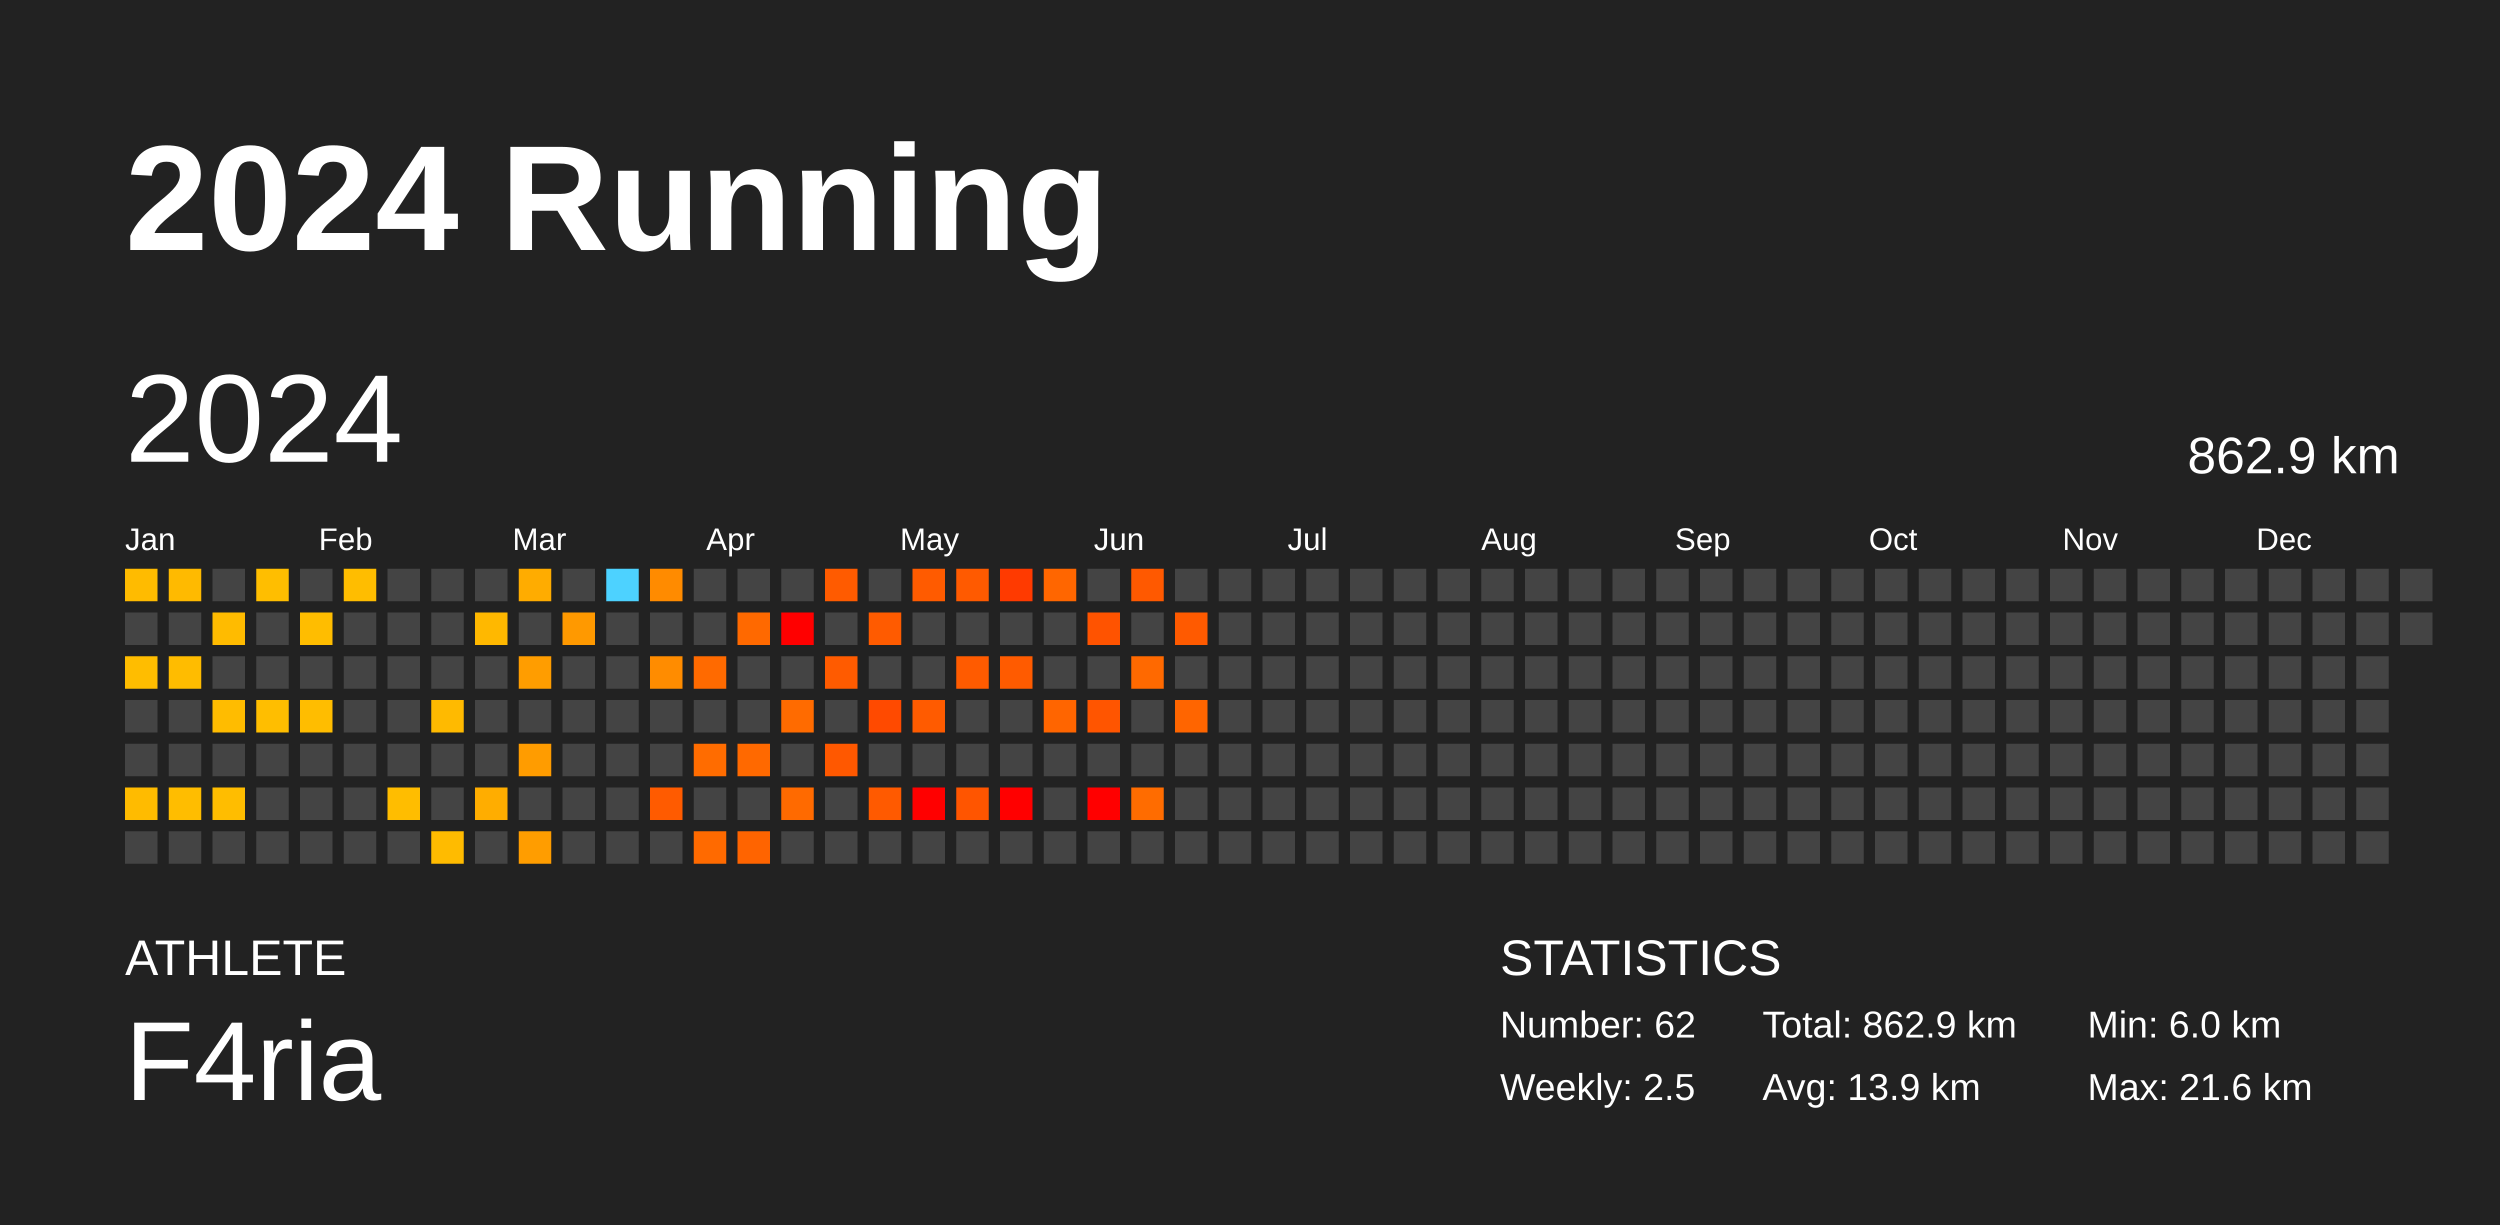
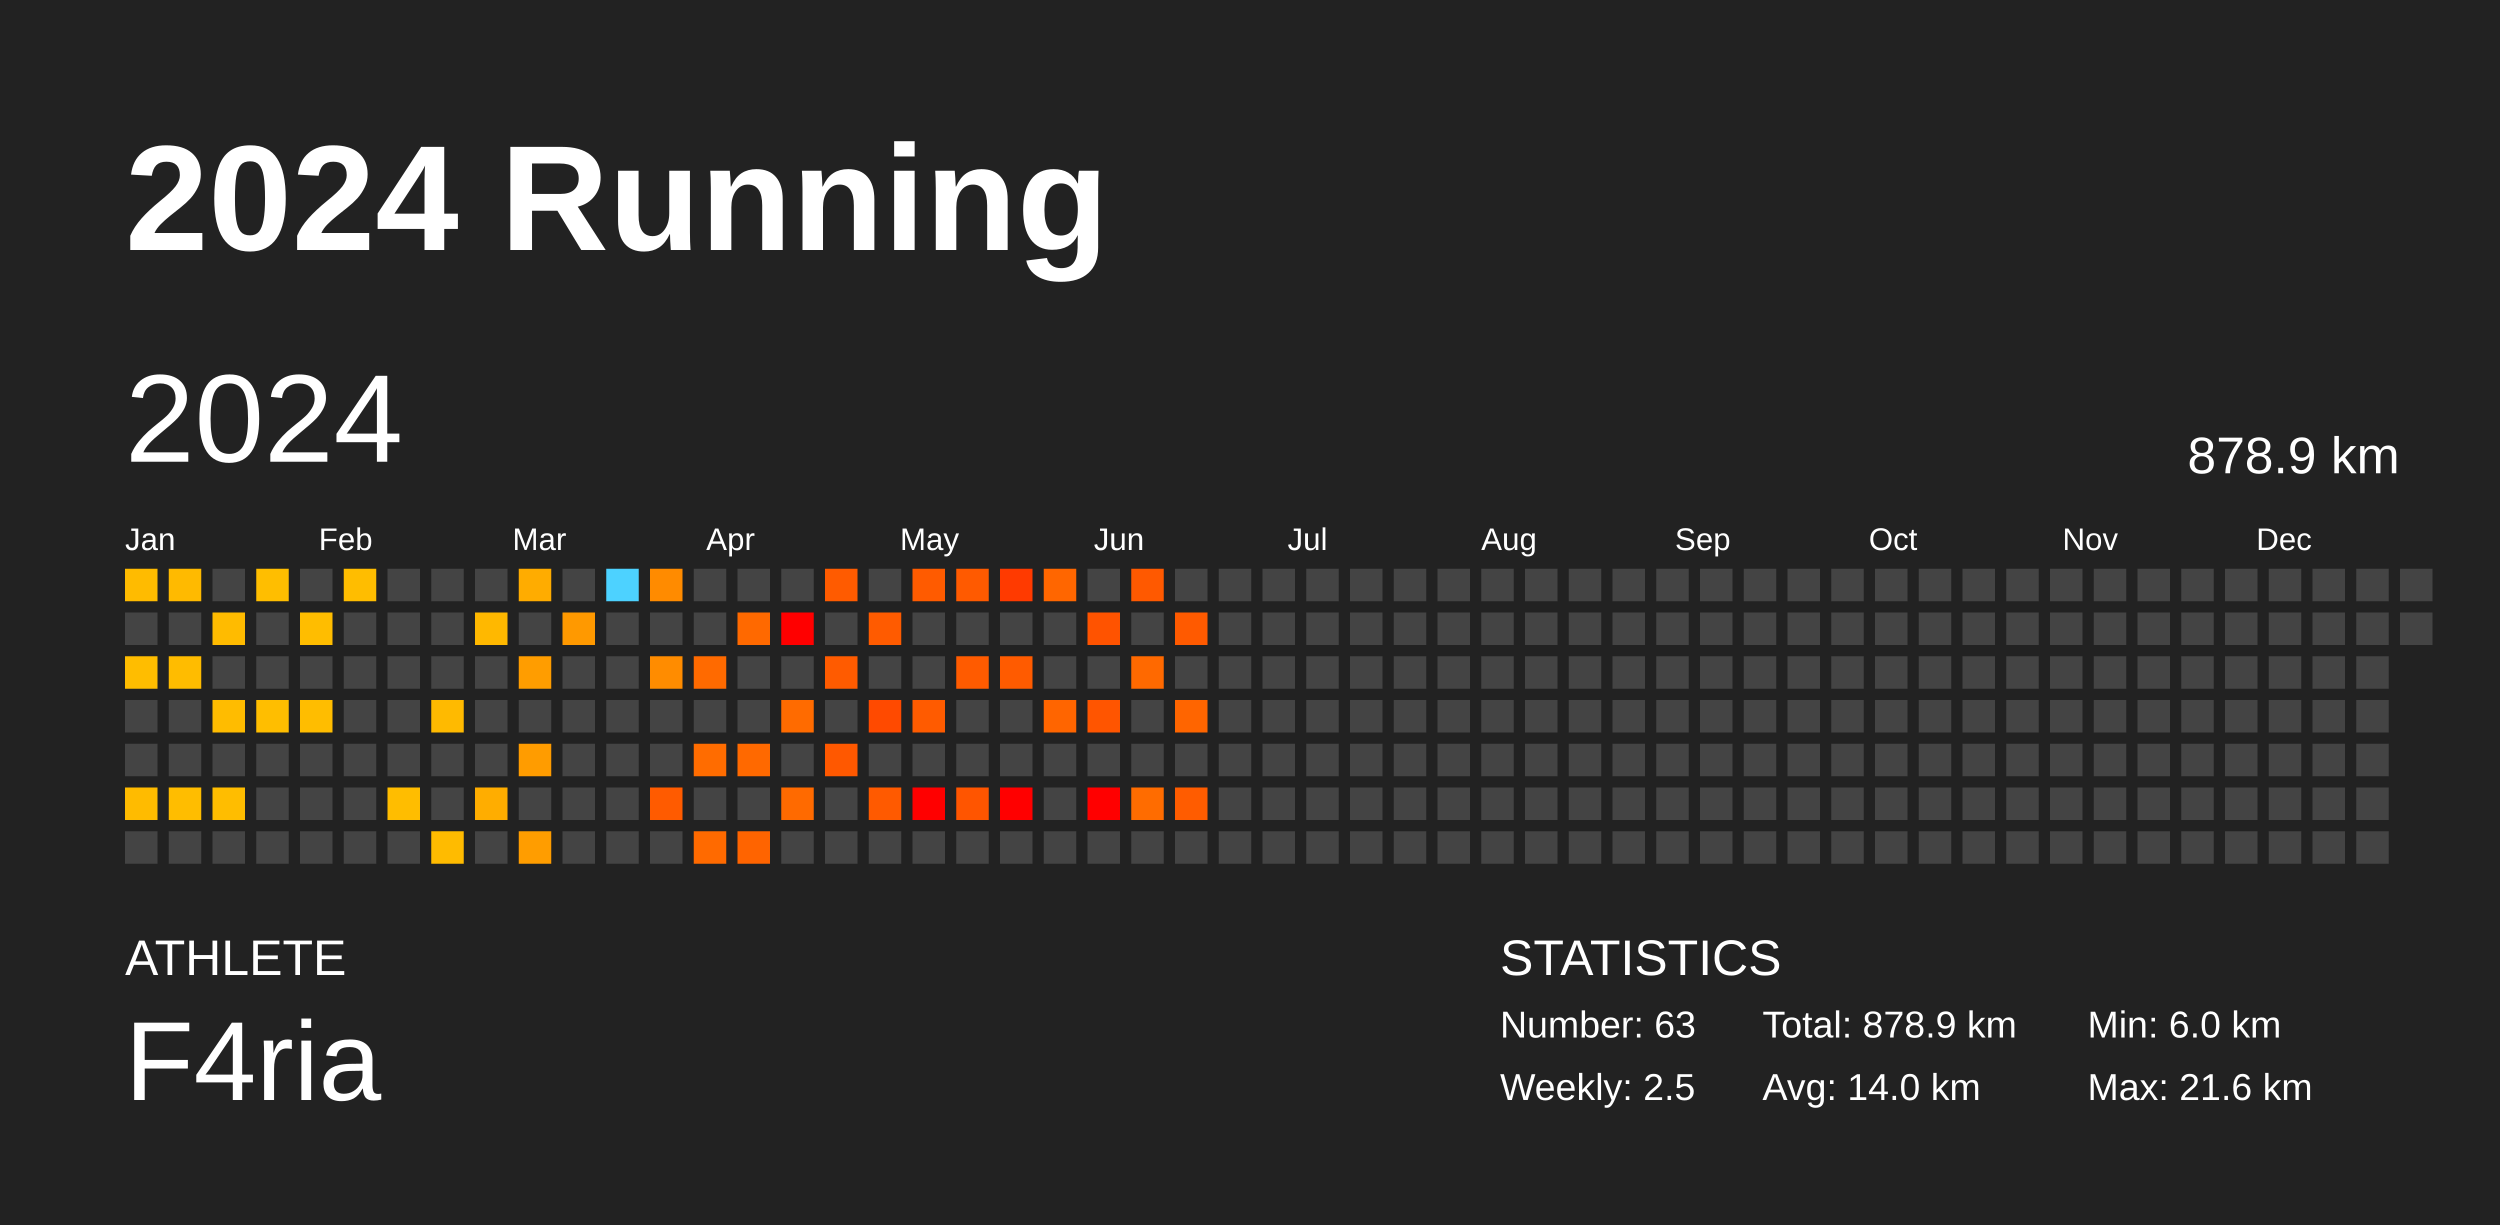
<svg xmlns="http://www.w3.org/2000/svg" baseProfile="full" height="98mm" version="1.1" viewBox="0,0,200,98" width="200mm">
  <defs />
  <rect fill="#222222" height="98" width="200" x="0" y="0" />
  <text fill="#FFFFFF" style="font-size:12px; font-family:Arial; font-weight:bold;" x="10" y="20">2024 Running</text>
  <text fill="#FFFFFF" style="font-size:4px; font-family:Arial" x="10" y="78">ATHLETE</text>
  <text fill="#FFFFFF" style="font-size:9px; font-family:Arial" x="10" y="88">F4ria</text>
  <text fill="#FFFFFF" style="font-size:4px; font-family:Arial" x="120" y="78">STATISTICS</text>
-   <text fill="#FFFFFF" style="font-size:3px; font-family:Arial" x="120" y="83">Number: 62</text>
+   <text fill="#FFFFFF" style="font-size:3px; font-family:Arial" x="120" y="83">Number: 63</text>
  <text fill="#FFFFFF" style="font-size:3px; font-family:Arial" x="120" y="88">Weekly: 2.5</text>
-   <text fill="#FFFFFF" style="font-size:3px; font-family:Arial" x="141" y="83">Total: 862.9 km</text>
-   <text fill="#FFFFFF" style="font-size:3px; font-family:Arial" x="141" y="88">Avg: 13.9 km</text>
+   <text fill="#FFFFFF" style="font-size:3px; font-family:Arial" x="141" y="83">Total: 878.9 km</text>
+   <text fill="#FFFFFF" style="font-size:3px; font-family:Arial" x="141" y="88">Avg: 14.0 km</text>
  <text fill="#FFFFFF" style="font-size:3px; font-family:Arial" x="167" y="83">Min: 6.0 km</text>
  <text fill="#FFFFFF" style="font-size:3px; font-family:Arial" x="167" y="88">Max: 21.6 km</text>
  <text dominant-baseline="hanging" fill="#FFFFFF" style="font-size:10.0px; font-family:Arial;" x="10" y="30">2024</text>
-   <text dominant-baseline="hanging" fill="#FFFFFF" style="font-size:4.125px; font-family:Arial;" x="175" y="35">862.9 km</text>
+   <text dominant-baseline="hanging" fill="#FFFFFF" style="font-size:4.125px; font-family:Arial;" x="175" y="35">878.9 km</text>
  <text fill="#FFFFFF" style="font-size:2.5px; font-family:Arial" x="10.0" y="44">Jan</text>
  <text fill="#FFFFFF" style="font-size:2.5px; font-family:Arial" x="25.5" y="44">Feb</text>
  <text fill="#FFFFFF" style="font-size:2.5px; font-family:Arial" x="41.0" y="44">Mar</text>
  <text fill="#FFFFFF" style="font-size:2.5px; font-family:Arial" x="56.5" y="44">Apr</text>
  <text fill="#FFFFFF" style="font-size:2.5px; font-family:Arial" x="72.0" y="44">May</text>
  <text fill="#FFFFFF" style="font-size:2.5px; font-family:Arial" x="87.5" y="44">Jun</text>
  <text fill="#FFFFFF" style="font-size:2.5px; font-family:Arial" x="103.0" y="44">Jul</text>
  <text fill="#FFFFFF" style="font-size:2.5px; font-family:Arial" x="118.5" y="44">Aug</text>
  <text fill="#FFFFFF" style="font-size:2.5px; font-family:Arial" x="134.0" y="44">Sep</text>
  <text fill="#FFFFFF" style="font-size:2.5px; font-family:Arial" x="149.5" y="44">Oct</text>
  <text fill="#FFFFFF" style="font-size:2.5px; font-family:Arial" x="165.0" y="44">Nov</text>
  <text fill="#FFFFFF" style="font-size:2.5px; font-family:Arial" x="180.5" y="44">Dec</text>
  <rect fill="#ffbb00" height="2.6" width="2.6" x="10.0" y="45.5" />
  <rect fill="#444444" height="2.6" width="2.6" x="10.0" y="49.0" />
  <rect fill="#ffbd00" height="2.6" width="2.6" x="10.0" y="52.5" />
  <rect fill="#444444" height="2.6" width="2.6" x="10.0" y="56.0" />
  <rect fill="#444444" height="2.6" width="2.6" x="10.0" y="59.5" />
  <rect fill="#ffbb00" height="2.6" width="2.6" x="10.0" y="63.0" />
  <rect fill="#444444" height="2.6" width="2.6" x="10.0" y="66.5" />
  <rect fill="#ffba00" height="2.6" width="2.6" x="13.5" y="45.5" />
  <rect fill="#444444" height="2.6" width="2.6" x="13.5" y="49.0" />
  <rect fill="#ffbc00" height="2.6" width="2.6" x="13.5" y="52.5" />
  <rect fill="#444444" height="2.6" width="2.6" x="13.5" y="56.0" />
  <rect fill="#444444" height="2.6" width="2.6" x="13.5" y="59.5" />
  <rect fill="#ffbd00" height="2.6" width="2.6" x="13.5" y="63.0" />
  <rect fill="#444444" height="2.6" width="2.6" x="13.5" y="66.5" />
  <rect fill="#444444" height="2.6" width="2.6" x="17.0" y="45.5" />
  <rect fill="#ffbb00" height="2.6" width="2.6" x="17.0" y="49.0" />
  <rect fill="#444444" height="2.6" width="2.6" x="17.0" y="52.5" />
  <rect fill="#ffbc00" height="2.6" width="2.6" x="17.0" y="56.0" />
  <rect fill="#444444" height="2.6" width="2.6" x="17.0" y="59.5" />
  <rect fill="#ffbd00" height="2.6" width="2.6" x="17.0" y="63.0" />
  <rect fill="#444444" height="2.6" width="2.6" x="17.0" y="66.5" />
  <rect fill="#ffbe00" height="2.6" width="2.6" x="20.5" y="45.5" />
  <rect fill="#444444" height="2.6" width="2.6" x="20.5" y="49.0" />
  <rect fill="#444444" height="2.6" width="2.6" x="20.5" y="52.5" />
  <rect fill="#ffbe00" height="2.6" width="2.6" x="20.5" y="56.0" />
  <rect fill="#444444" height="2.6" width="2.6" x="20.5" y="59.5" />
  <rect fill="#444444" height="2.6" width="2.6" x="20.5" y="63.0" />
  <rect fill="#444444" height="2.6" width="2.6" x="20.5" y="66.5" />
  <rect fill="#444444" height="2.6" width="2.6" x="24.0" y="45.5" />
  <rect fill="#ffbd00" height="2.6" width="2.6" x="24.0" y="49.0" />
  <rect fill="#444444" height="2.6" width="2.6" x="24.0" y="52.5" />
  <rect fill="#ffbd00" height="2.6" width="2.6" x="24.0" y="56.0" />
  <rect fill="#444444" height="2.6" width="2.6" x="24.0" y="59.5" />
  <rect fill="#444444" height="2.6" width="2.6" x="24.0" y="63.0" />
  <rect fill="#444444" height="2.6" width="2.6" x="24.0" y="66.5" />
  <rect fill="#ffbd00" height="2.6" width="2.6" x="27.5" y="45.5" />
  <rect fill="#444444" height="2.6" width="2.6" x="27.5" y="49.0" />
  <rect fill="#444444" height="2.6" width="2.6" x="27.5" y="52.5" />
  <rect fill="#444444" height="2.6" width="2.6" x="27.5" y="56.0" />
  <rect fill="#444444" height="2.6" width="2.6" x="27.5" y="59.5" />
  <rect fill="#444444" height="2.6" width="2.6" x="27.5" y="63.0" />
  <rect fill="#444444" height="2.6" width="2.6" x="27.5" y="66.5" />
  <rect fill="#444444" height="2.6" width="2.6" x="31.0" y="45.5" />
  <rect fill="#444444" height="2.6" width="2.6" x="31.0" y="49.0" />
  <rect fill="#444444" height="2.6" width="2.6" x="31.0" y="52.5" />
  <rect fill="#444444" height="2.6" width="2.6" x="31.0" y="56.0" />
  <rect fill="#444444" height="2.6" width="2.6" x="31.0" y="59.5" />
  <rect fill="#ffbd00" height="2.6" width="2.6" x="31.0" y="63.0" />
  <rect fill="#444444" height="2.6" width="2.6" x="31.0" y="66.5" />
  <rect fill="#444444" height="2.6" width="2.6" x="34.5" y="45.5" />
  <rect fill="#444444" height="2.6" width="2.6" x="34.5" y="49.0" />
  <rect fill="#444444" height="2.6" width="2.6" x="34.5" y="52.5" />
  <rect fill="#ffba00" height="2.6" width="2.6" x="34.5" y="56.0" />
  <rect fill="#444444" height="2.6" width="2.6" x="34.5" y="59.5" />
  <rect fill="#444444" height="2.6" width="2.6" x="34.5" y="63.0" />
  <rect fill="#ffbb00" height="2.6" width="2.6" x="34.5" y="66.5" />
  <rect fill="#444444" height="2.6" width="2.6" x="38.0" y="45.5" />
  <rect fill="#ffb800" height="2.6" width="2.6" x="38.0" y="49.0" />
  <rect fill="#444444" height="2.6" width="2.6" x="38.0" y="52.5" />
  <rect fill="#444444" height="2.6" width="2.6" x="38.0" y="56.0" />
  <rect fill="#444444" height="2.6" width="2.6" x="38.0" y="59.5" />
  <rect fill="#ffad00" height="2.6" width="2.6" x="38.0" y="63.0" />
  <rect fill="#444444" height="2.6" width="2.6" x="38.0" y="66.5" />
  <rect fill="#ffac00" height="2.6" width="2.6" x="41.5" y="45.5" />
  <rect fill="#444444" height="2.6" width="2.6" x="41.5" y="49.0" />
  <rect fill="#ff9d00" height="2.6" width="2.6" x="41.5" y="52.5" />
  <rect fill="#444444" height="2.6" width="2.6" x="41.5" y="56.0" />
  <rect fill="#ff9c00" height="2.6" width="2.6" x="41.5" y="59.5" />
  <rect fill="#444444" height="2.6" width="2.6" x="41.5" y="63.0" />
  <rect fill="#ff9d00" height="2.6" width="2.6" x="41.5" y="66.5" />
  <rect fill="#444444" height="2.6" width="2.6" x="45.0" y="45.5" />
  <rect fill="#ff9900" height="2.6" width="2.6" x="45.0" y="49.0" />
  <rect fill="#444444" height="2.6" width="2.6" x="45.0" y="52.5" />
  <rect fill="#444444" height="2.6" width="2.6" x="45.0" y="56.0" />
  <rect fill="#444444" height="2.6" width="2.6" x="45.0" y="59.5" />
  <rect fill="#444444" height="2.6" width="2.6" x="45.0" y="63.0" />
  <rect fill="#444444" height="2.6" width="2.6" x="45.0" y="66.5" />
  <rect fill="#4dd2ff" height="2.6" width="2.6" x="48.5" y="45.5" />
  <rect fill="#444444" height="2.6" width="2.6" x="48.5" y="49.0" />
  <rect fill="#444444" height="2.6" width="2.6" x="48.5" y="52.5" />
  <rect fill="#444444" height="2.6" width="2.6" x="48.5" y="56.0" />
  <rect fill="#444444" height="2.6" width="2.6" x="48.5" y="59.5" />
  <rect fill="#444444" height="2.6" width="2.6" x="48.5" y="63.0" />
  <rect fill="#444444" height="2.6" width="2.6" x="48.5" y="66.5" />
  <rect fill="#ff8b00" height="2.6" width="2.6" x="52.0" y="45.5" />
  <rect fill="#444444" height="2.6" width="2.6" x="52.0" y="49.0" />
  <rect fill="#ff8c00" height="2.6" width="2.6" x="52.0" y="52.5" />
  <rect fill="#444444" height="2.6" width="2.6" x="52.0" y="56.0" />
  <rect fill="#444444" height="2.6" width="2.6" x="52.0" y="59.5" />
  <rect fill="#ff5b00" height="2.6" width="2.6" x="52.0" y="63.0" />
  <rect fill="#444444" height="2.6" width="2.6" x="52.0" y="66.5" />
  <rect fill="#444444" height="2.6" width="2.6" x="55.5" y="45.5" />
  <rect fill="#444444" height="2.6" width="2.6" x="55.5" y="49.0" />
  <rect fill="#ff6a00" height="2.6" width="2.6" x="55.5" y="52.5" />
  <rect fill="#444444" height="2.6" width="2.6" x="55.5" y="56.0" />
  <rect fill="#ff6c00" height="2.6" width="2.6" x="55.5" y="59.5" />
  <rect fill="#444444" height="2.6" width="2.6" x="55.5" y="63.0" />
  <rect fill="#ff6a00" height="2.6" width="2.6" x="55.5" y="66.5" />
  <rect fill="#444444" height="2.6" width="2.6" x="59.0" y="45.5" />
  <rect fill="#ff6900" height="2.6" width="2.6" x="59.0" y="49.0" />
  <rect fill="#444444" height="2.6" width="2.6" x="59.0" y="52.5" />
  <rect fill="#444444" height="2.6" width="2.6" x="59.0" y="56.0" />
  <rect fill="#ff6900" height="2.6" width="2.6" x="59.0" y="59.5" />
  <rect fill="#444444" height="2.6" width="2.6" x="59.0" y="63.0" />
  <rect fill="#ff6400" height="2.6" width="2.6" x="59.0" y="66.5" />
  <rect fill="#444444" height="2.6" width="2.6" x="62.5" y="45.5" />
  <rect fill="red" height="2.6" width="2.6" x="62.5" y="49.0" />
  <rect fill="#444444" height="2.6" width="2.6" x="62.5" y="52.5" />
  <rect fill="#ff6b00" height="2.6" width="2.6" x="62.5" y="56.0" />
  <rect fill="#444444" height="2.6" width="2.6" x="62.5" y="59.5" />
  <rect fill="#ff6a00" height="2.6" width="2.6" x="62.5" y="63.0" />
  <rect fill="#444444" height="2.6" width="2.6" x="62.5" y="66.5" />
  <rect fill="#ff5b00" height="2.6" width="2.6" x="66.0" y="45.5" />
  <rect fill="#444444" height="2.6" width="2.6" x="66.0" y="49.0" />
  <rect fill="#ff5b00" height="2.6" width="2.6" x="66.0" y="52.5" />
  <rect fill="#444444" height="2.6" width="2.6" x="66.0" y="56.0" />
  <rect fill="#ff5800" height="2.6" width="2.6" x="66.0" y="59.5" />
  <rect fill="#444444" height="2.6" width="2.6" x="66.0" y="63.0" />
  <rect fill="#444444" height="2.6" width="2.6" x="66.0" y="66.5" />
  <rect fill="#444444" height="2.6" width="2.6" x="69.5" y="45.5" />
  <rect fill="#ff5b00" height="2.6" width="2.6" x="69.5" y="49.0" />
  <rect fill="#444444" height="2.6" width="2.6" x="69.5" y="52.5" />
  <rect fill="#ff4a00" height="2.6" width="2.6" x="69.5" y="56.0" />
  <rect fill="#444444" height="2.6" width="2.6" x="69.5" y="59.5" />
  <rect fill="#ff5a00" height="2.6" width="2.6" x="69.5" y="63.0" />
  <rect fill="#444444" height="2.6" width="2.6" x="69.5" y="66.5" />
  <rect fill="#ff5b00" height="2.6" width="2.6" x="73.0" y="45.5" />
  <rect fill="#444444" height="2.6" width="2.6" x="73.0" y="49.0" />
  <rect fill="#444444" height="2.6" width="2.6" x="73.0" y="52.5" />
  <rect fill="#ff5b00" height="2.6" width="2.6" x="73.0" y="56.0" />
  <rect fill="#444444" height="2.6" width="2.6" x="73.0" y="59.5" />
  <rect fill="red" height="2.6" width="2.6" x="73.0" y="63.0" />
  <rect fill="#444444" height="2.6" width="2.6" x="73.0" y="66.5" />
  <rect fill="#ff5a00" height="2.6" width="2.6" x="76.5" y="45.5" />
  <rect fill="#444444" height="2.6" width="2.6" x="76.5" y="49.0" />
  <rect fill="#ff5b00" height="2.6" width="2.6" x="76.5" y="52.5" />
  <rect fill="#444444" height="2.6" width="2.6" x="76.5" y="56.0" />
  <rect fill="#444444" height="2.6" width="2.6" x="76.5" y="59.5" />
  <rect fill="#ff5500" height="2.6" width="2.6" x="76.5" y="63.0" />
  <rect fill="#444444" height="2.6" width="2.6" x="76.5" y="66.5" />
  <rect fill="#ff3a00" height="2.6" width="2.6" x="80.0" y="45.5" />
  <rect fill="#444444" height="2.6" width="2.6" x="80.0" y="49.0" />
  <rect fill="#ff5b00" height="2.6" width="2.6" x="80.0" y="52.5" />
  <rect fill="#444444" height="2.6" width="2.6" x="80.0" y="56.0" />
  <rect fill="#444444" height="2.6" width="2.6" x="80.0" y="59.5" />
  <rect fill="red" height="2.6" width="2.6" x="80.0" y="63.0" />
  <rect fill="#444444" height="2.6" width="2.6" x="80.0" y="66.5" />
  <rect fill="#ff6600" height="2.6" width="2.6" x="83.5" y="45.5" />
  <rect fill="#444444" height="2.6" width="2.6" x="83.5" y="49.0" />
  <rect fill="#444444" height="2.6" width="2.6" x="83.5" y="52.5" />
  <rect fill="#ff6500" height="2.6" width="2.6" x="83.5" y="56.0" />
  <rect fill="#444444" height="2.6" width="2.6" x="83.5" y="59.5" />
  <rect fill="#444444" height="2.6" width="2.6" x="83.5" y="63.0" />
  <rect fill="#444444" height="2.6" width="2.6" x="83.5" y="66.5" />
  <rect fill="#444444" height="2.6" width="2.6" x="87.0" y="45.5" />
  <rect fill="#ff5300" height="2.6" width="2.6" x="87.0" y="49.0" />
  <rect fill="#444444" height="2.6" width="2.6" x="87.0" y="52.5" />
  <rect fill="#ff5500" height="2.6" width="2.6" x="87.0" y="56.0" />
  <rect fill="#444444" height="2.6" width="2.6" x="87.0" y="59.5" />
  <rect fill="red" height="2.6" width="2.6" x="87.0" y="63.0" />
  <rect fill="#444444" height="2.6" width="2.6" x="87.0" y="66.5" />
  <rect fill="#ff5900" height="2.6" width="2.6" x="90.5" y="45.5" />
  <rect fill="#444444" height="2.6" width="2.6" x="90.5" y="49.0" />
  <rect fill="#ff6900" height="2.6" width="2.6" x="90.5" y="52.5" />
  <rect fill="#444444" height="2.6" width="2.6" x="90.5" y="56.0" />
  <rect fill="#444444" height="2.6" width="2.6" x="90.5" y="59.5" />
  <rect fill="#ff6c00" height="2.6" width="2.6" x="90.5" y="63.0" />
  <rect fill="#444444" height="2.6" width="2.6" x="90.5" y="66.5" />
  <rect fill="#444444" height="2.6" width="2.6" x="94.0" y="45.5" />
  <rect fill="#ff5a00" height="2.6" width="2.6" x="94.0" y="49.0" />
  <rect fill="#444444" height="2.6" width="2.6" x="94.0" y="52.5" />
  <rect fill="#ff6500" height="2.6" width="2.6" x="94.0" y="56.0" />
  <rect fill="#444444" height="2.6" width="2.6" x="94.0" y="59.5" />
-   <rect fill="#444444" height="2.6" width="2.6" x="94.0" y="63.0" />
+   <rect fill="#ff5c00" height="2.6" width="2.6" x="94.0" y="63.0" />
  <rect fill="#444444" height="2.6" width="2.6" x="94.0" y="66.5" />
  <rect fill="#444444" height="2.6" width="2.6" x="97.5" y="45.5" />
  <rect fill="#444444" height="2.6" width="2.6" x="97.5" y="49.0" />
  <rect fill="#444444" height="2.6" width="2.6" x="97.5" y="52.5" />
  <rect fill="#444444" height="2.6" width="2.6" x="97.5" y="56.0" />
  <rect fill="#444444" height="2.6" width="2.6" x="97.5" y="59.5" />
  <rect fill="#444444" height="2.6" width="2.6" x="97.5" y="63.0" />
  <rect fill="#444444" height="2.6" width="2.6" x="97.5" y="66.5" />
  <rect fill="#444444" height="2.6" width="2.6" x="101.0" y="45.5" />
  <rect fill="#444444" height="2.6" width="2.6" x="101.0" y="49.0" />
  <rect fill="#444444" height="2.6" width="2.6" x="101.0" y="52.5" />
  <rect fill="#444444" height="2.6" width="2.6" x="101.0" y="56.0" />
  <rect fill="#444444" height="2.6" width="2.6" x="101.0" y="59.5" />
  <rect fill="#444444" height="2.6" width="2.6" x="101.0" y="63.0" />
  <rect fill="#444444" height="2.6" width="2.6" x="101.0" y="66.5" />
  <rect fill="#444444" height="2.6" width="2.6" x="104.5" y="45.5" />
  <rect fill="#444444" height="2.6" width="2.6" x="104.5" y="49.0" />
  <rect fill="#444444" height="2.6" width="2.6" x="104.5" y="52.5" />
  <rect fill="#444444" height="2.6" width="2.6" x="104.5" y="56.0" />
  <rect fill="#444444" height="2.6" width="2.6" x="104.5" y="59.5" />
  <rect fill="#444444" height="2.6" width="2.6" x="104.5" y="63.0" />
  <rect fill="#444444" height="2.6" width="2.6" x="104.5" y="66.5" />
  <rect fill="#444444" height="2.6" width="2.6" x="108.0" y="45.5" />
  <rect fill="#444444" height="2.6" width="2.6" x="108.0" y="49.0" />
  <rect fill="#444444" height="2.6" width="2.6" x="108.0" y="52.5" />
  <rect fill="#444444" height="2.6" width="2.6" x="108.0" y="56.0" />
  <rect fill="#444444" height="2.6" width="2.6" x="108.0" y="59.5" />
  <rect fill="#444444" height="2.6" width="2.6" x="108.0" y="63.0" />
  <rect fill="#444444" height="2.6" width="2.6" x="108.0" y="66.5" />
  <rect fill="#444444" height="2.6" width="2.6" x="111.5" y="45.5" />
  <rect fill="#444444" height="2.6" width="2.6" x="111.5" y="49.0" />
  <rect fill="#444444" height="2.6" width="2.6" x="111.5" y="52.5" />
  <rect fill="#444444" height="2.6" width="2.6" x="111.5" y="56.0" />
  <rect fill="#444444" height="2.6" width="2.6" x="111.5" y="59.5" />
  <rect fill="#444444" height="2.6" width="2.6" x="111.5" y="63.0" />
  <rect fill="#444444" height="2.6" width="2.6" x="111.5" y="66.5" />
  <rect fill="#444444" height="2.6" width="2.6" x="115.0" y="45.5" />
  <rect fill="#444444" height="2.6" width="2.6" x="115.0" y="49.0" />
  <rect fill="#444444" height="2.6" width="2.6" x="115.0" y="52.5" />
  <rect fill="#444444" height="2.6" width="2.6" x="115.0" y="56.0" />
  <rect fill="#444444" height="2.6" width="2.6" x="115.0" y="59.5" />
  <rect fill="#444444" height="2.6" width="2.6" x="115.0" y="63.0" />
  <rect fill="#444444" height="2.6" width="2.6" x="115.0" y="66.5" />
  <rect fill="#444444" height="2.6" width="2.6" x="118.5" y="45.5" />
  <rect fill="#444444" height="2.6" width="2.6" x="118.5" y="49.0" />
  <rect fill="#444444" height="2.6" width="2.6" x="118.5" y="52.5" />
  <rect fill="#444444" height="2.6" width="2.6" x="118.5" y="56.0" />
  <rect fill="#444444" height="2.6" width="2.6" x="118.5" y="59.5" />
  <rect fill="#444444" height="2.6" width="2.6" x="118.5" y="63.0" />
  <rect fill="#444444" height="2.6" width="2.6" x="118.5" y="66.5" />
  <rect fill="#444444" height="2.6" width="2.6" x="122.0" y="45.5" />
  <rect fill="#444444" height="2.6" width="2.6" x="122.0" y="49.0" />
  <rect fill="#444444" height="2.6" width="2.6" x="122.0" y="52.5" />
  <rect fill="#444444" height="2.6" width="2.6" x="122.0" y="56.0" />
  <rect fill="#444444" height="2.6" width="2.6" x="122.0" y="59.5" />
  <rect fill="#444444" height="2.6" width="2.6" x="122.0" y="63.0" />
  <rect fill="#444444" height="2.6" width="2.6" x="122.0" y="66.5" />
  <rect fill="#444444" height="2.6" width="2.6" x="125.5" y="45.5" />
  <rect fill="#444444" height="2.6" width="2.6" x="125.5" y="49.0" />
  <rect fill="#444444" height="2.6" width="2.6" x="125.5" y="52.5" />
  <rect fill="#444444" height="2.6" width="2.6" x="125.5" y="56.0" />
  <rect fill="#444444" height="2.6" width="2.6" x="125.5" y="59.5" />
  <rect fill="#444444" height="2.6" width="2.6" x="125.5" y="63.0" />
  <rect fill="#444444" height="2.6" width="2.6" x="125.5" y="66.5" />
  <rect fill="#444444" height="2.6" width="2.6" x="129.0" y="45.5" />
  <rect fill="#444444" height="2.6" width="2.6" x="129.0" y="49.0" />
  <rect fill="#444444" height="2.6" width="2.6" x="129.0" y="52.5" />
  <rect fill="#444444" height="2.6" width="2.6" x="129.0" y="56.0" />
  <rect fill="#444444" height="2.6" width="2.6" x="129.0" y="59.5" />
  <rect fill="#444444" height="2.6" width="2.6" x="129.0" y="63.0" />
  <rect fill="#444444" height="2.6" width="2.6" x="129.0" y="66.5" />
  <rect fill="#444444" height="2.6" width="2.6" x="132.5" y="45.5" />
  <rect fill="#444444" height="2.6" width="2.6" x="132.5" y="49.0" />
  <rect fill="#444444" height="2.6" width="2.6" x="132.5" y="52.5" />
  <rect fill="#444444" height="2.6" width="2.6" x="132.5" y="56.0" />
  <rect fill="#444444" height="2.6" width="2.6" x="132.5" y="59.5" />
  <rect fill="#444444" height="2.6" width="2.6" x="132.5" y="63.0" />
  <rect fill="#444444" height="2.6" width="2.6" x="132.5" y="66.5" />
  <rect fill="#444444" height="2.6" width="2.6" x="136.0" y="45.5" />
  <rect fill="#444444" height="2.6" width="2.6" x="136.0" y="49.0" />
  <rect fill="#444444" height="2.6" width="2.6" x="136.0" y="52.5" />
  <rect fill="#444444" height="2.6" width="2.6" x="136.0" y="56.0" />
  <rect fill="#444444" height="2.6" width="2.6" x="136.0" y="59.5" />
  <rect fill="#444444" height="2.6" width="2.6" x="136.0" y="63.0" />
  <rect fill="#444444" height="2.6" width="2.6" x="136.0" y="66.5" />
  <rect fill="#444444" height="2.6" width="2.6" x="139.5" y="45.5" />
  <rect fill="#444444" height="2.6" width="2.6" x="139.5" y="49.0" />
  <rect fill="#444444" height="2.6" width="2.6" x="139.5" y="52.5" />
  <rect fill="#444444" height="2.6" width="2.6" x="139.5" y="56.0" />
  <rect fill="#444444" height="2.6" width="2.6" x="139.5" y="59.5" />
  <rect fill="#444444" height="2.6" width="2.6" x="139.5" y="63.0" />
  <rect fill="#444444" height="2.6" width="2.6" x="139.5" y="66.5" />
  <rect fill="#444444" height="2.6" width="2.6" x="143.0" y="45.5" />
  <rect fill="#444444" height="2.6" width="2.6" x="143.0" y="49.0" />
  <rect fill="#444444" height="2.6" width="2.6" x="143.0" y="52.5" />
  <rect fill="#444444" height="2.6" width="2.6" x="143.0" y="56.0" />
  <rect fill="#444444" height="2.6" width="2.6" x="143.0" y="59.5" />
  <rect fill="#444444" height="2.6" width="2.6" x="143.0" y="63.0" />
  <rect fill="#444444" height="2.6" width="2.6" x="143.0" y="66.5" />
  <rect fill="#444444" height="2.6" width="2.6" x="146.5" y="45.5" />
  <rect fill="#444444" height="2.6" width="2.6" x="146.5" y="49.0" />
  <rect fill="#444444" height="2.6" width="2.6" x="146.5" y="52.5" />
  <rect fill="#444444" height="2.6" width="2.6" x="146.5" y="56.0" />
  <rect fill="#444444" height="2.6" width="2.6" x="146.5" y="59.5" />
  <rect fill="#444444" height="2.6" width="2.6" x="146.5" y="63.0" />
  <rect fill="#444444" height="2.6" width="2.6" x="146.5" y="66.5" />
  <rect fill="#444444" height="2.6" width="2.6" x="150.0" y="45.5" />
  <rect fill="#444444" height="2.6" width="2.6" x="150.0" y="49.0" />
  <rect fill="#444444" height="2.6" width="2.6" x="150.0" y="52.5" />
  <rect fill="#444444" height="2.6" width="2.6" x="150.0" y="56.0" />
  <rect fill="#444444" height="2.6" width="2.6" x="150.0" y="59.5" />
  <rect fill="#444444" height="2.6" width="2.6" x="150.0" y="63.0" />
  <rect fill="#444444" height="2.6" width="2.6" x="150.0" y="66.5" />
  <rect fill="#444444" height="2.6" width="2.6" x="153.5" y="45.5" />
  <rect fill="#444444" height="2.6" width="2.6" x="153.5" y="49.0" />
  <rect fill="#444444" height="2.6" width="2.6" x="153.5" y="52.5" />
  <rect fill="#444444" height="2.6" width="2.6" x="153.5" y="56.0" />
  <rect fill="#444444" height="2.6" width="2.6" x="153.5" y="59.5" />
  <rect fill="#444444" height="2.6" width="2.6" x="153.5" y="63.0" />
  <rect fill="#444444" height="2.6" width="2.6" x="153.5" y="66.5" />
  <rect fill="#444444" height="2.6" width="2.6" x="157.0" y="45.5" />
  <rect fill="#444444" height="2.6" width="2.6" x="157.0" y="49.0" />
  <rect fill="#444444" height="2.6" width="2.6" x="157.0" y="52.5" />
  <rect fill="#444444" height="2.6" width="2.6" x="157.0" y="56.0" />
  <rect fill="#444444" height="2.6" width="2.6" x="157.0" y="59.5" />
  <rect fill="#444444" height="2.6" width="2.6" x="157.0" y="63.0" />
  <rect fill="#444444" height="2.6" width="2.6" x="157.0" y="66.5" />
  <rect fill="#444444" height="2.6" width="2.6" x="160.5" y="45.5" />
  <rect fill="#444444" height="2.6" width="2.6" x="160.5" y="49.0" />
  <rect fill="#444444" height="2.6" width="2.6" x="160.5" y="52.5" />
  <rect fill="#444444" height="2.6" width="2.6" x="160.5" y="56.0" />
  <rect fill="#444444" height="2.6" width="2.6" x="160.5" y="59.5" />
  <rect fill="#444444" height="2.6" width="2.6" x="160.5" y="63.0" />
  <rect fill="#444444" height="2.6" width="2.6" x="160.5" y="66.5" />
  <rect fill="#444444" height="2.6" width="2.6" x="164.0" y="45.5" />
  <rect fill="#444444" height="2.6" width="2.6" x="164.0" y="49.0" />
  <rect fill="#444444" height="2.6" width="2.6" x="164.0" y="52.5" />
  <rect fill="#444444" height="2.6" width="2.6" x="164.0" y="56.0" />
  <rect fill="#444444" height="2.6" width="2.6" x="164.0" y="59.5" />
  <rect fill="#444444" height="2.6" width="2.6" x="164.0" y="63.0" />
  <rect fill="#444444" height="2.6" width="2.6" x="164.0" y="66.5" />
  <rect fill="#444444" height="2.6" width="2.6" x="167.5" y="45.5" />
  <rect fill="#444444" height="2.6" width="2.6" x="167.5" y="49.0" />
  <rect fill="#444444" height="2.6" width="2.6" x="167.5" y="52.5" />
  <rect fill="#444444" height="2.6" width="2.6" x="167.5" y="56.0" />
  <rect fill="#444444" height="2.6" width="2.6" x="167.5" y="59.5" />
  <rect fill="#444444" height="2.6" width="2.6" x="167.5" y="63.0" />
  <rect fill="#444444" height="2.6" width="2.6" x="167.5" y="66.5" />
  <rect fill="#444444" height="2.6" width="2.6" x="171.0" y="45.5" />
  <rect fill="#444444" height="2.6" width="2.6" x="171.0" y="49.0" />
  <rect fill="#444444" height="2.6" width="2.6" x="171.0" y="52.5" />
  <rect fill="#444444" height="2.6" width="2.6" x="171.0" y="56.0" />
  <rect fill="#444444" height="2.6" width="2.6" x="171.0" y="59.5" />
  <rect fill="#444444" height="2.6" width="2.6" x="171.0" y="63.0" />
  <rect fill="#444444" height="2.6" width="2.6" x="171.0" y="66.5" />
  <rect fill="#444444" height="2.6" width="2.6" x="174.5" y="45.5" />
  <rect fill="#444444" height="2.6" width="2.6" x="174.5" y="49.0" />
  <rect fill="#444444" height="2.6" width="2.6" x="174.5" y="52.5" />
  <rect fill="#444444" height="2.6" width="2.6" x="174.5" y="56.0" />
  <rect fill="#444444" height="2.6" width="2.6" x="174.5" y="59.5" />
  <rect fill="#444444" height="2.6" width="2.6" x="174.5" y="63.0" />
  <rect fill="#444444" height="2.6" width="2.6" x="174.5" y="66.5" />
  <rect fill="#444444" height="2.6" width="2.6" x="178.0" y="45.5" />
  <rect fill="#444444" height="2.6" width="2.6" x="178.0" y="49.0" />
  <rect fill="#444444" height="2.6" width="2.6" x="178.0" y="52.5" />
  <rect fill="#444444" height="2.6" width="2.6" x="178.0" y="56.0" />
  <rect fill="#444444" height="2.6" width="2.6" x="178.0" y="59.5" />
  <rect fill="#444444" height="2.6" width="2.6" x="178.0" y="63.0" />
  <rect fill="#444444" height="2.6" width="2.6" x="178.0" y="66.5" />
  <rect fill="#444444" height="2.6" width="2.6" x="181.5" y="45.5" />
  <rect fill="#444444" height="2.6" width="2.6" x="181.5" y="49.0" />
  <rect fill="#444444" height="2.6" width="2.6" x="181.5" y="52.5" />
  <rect fill="#444444" height="2.6" width="2.6" x="181.5" y="56.0" />
  <rect fill="#444444" height="2.6" width="2.6" x="181.5" y="59.5" />
  <rect fill="#444444" height="2.6" width="2.6" x="181.5" y="63.0" />
  <rect fill="#444444" height="2.6" width="2.6" x="181.5" y="66.5" />
  <rect fill="#444444" height="2.6" width="2.6" x="185.0" y="45.5" />
  <rect fill="#444444" height="2.6" width="2.6" x="185.0" y="49.0" />
  <rect fill="#444444" height="2.6" width="2.6" x="185.0" y="52.5" />
  <rect fill="#444444" height="2.6" width="2.6" x="185.0" y="56.0" />
  <rect fill="#444444" height="2.6" width="2.6" x="185.0" y="59.5" />
  <rect fill="#444444" height="2.6" width="2.6" x="185.0" y="63.0" />
  <rect fill="#444444" height="2.6" width="2.6" x="185.0" y="66.5" />
  <rect fill="#444444" height="2.6" width="2.6" x="188.5" y="45.5" />
  <rect fill="#444444" height="2.6" width="2.6" x="188.5" y="49.0" />
  <rect fill="#444444" height="2.6" width="2.6" x="188.5" y="52.5" />
  <rect fill="#444444" height="2.6" width="2.6" x="188.5" y="56.0" />
  <rect fill="#444444" height="2.6" width="2.6" x="188.5" y="59.5" />
  <rect fill="#444444" height="2.6" width="2.6" x="188.5" y="63.0" />
  <rect fill="#444444" height="2.6" width="2.6" x="188.5" y="66.5" />
  <rect fill="#444444" height="2.6" width="2.6" x="192.0" y="45.5" />
  <rect fill="#444444" height="2.6" width="2.6" x="192.0" y="49.0" />
</svg>
